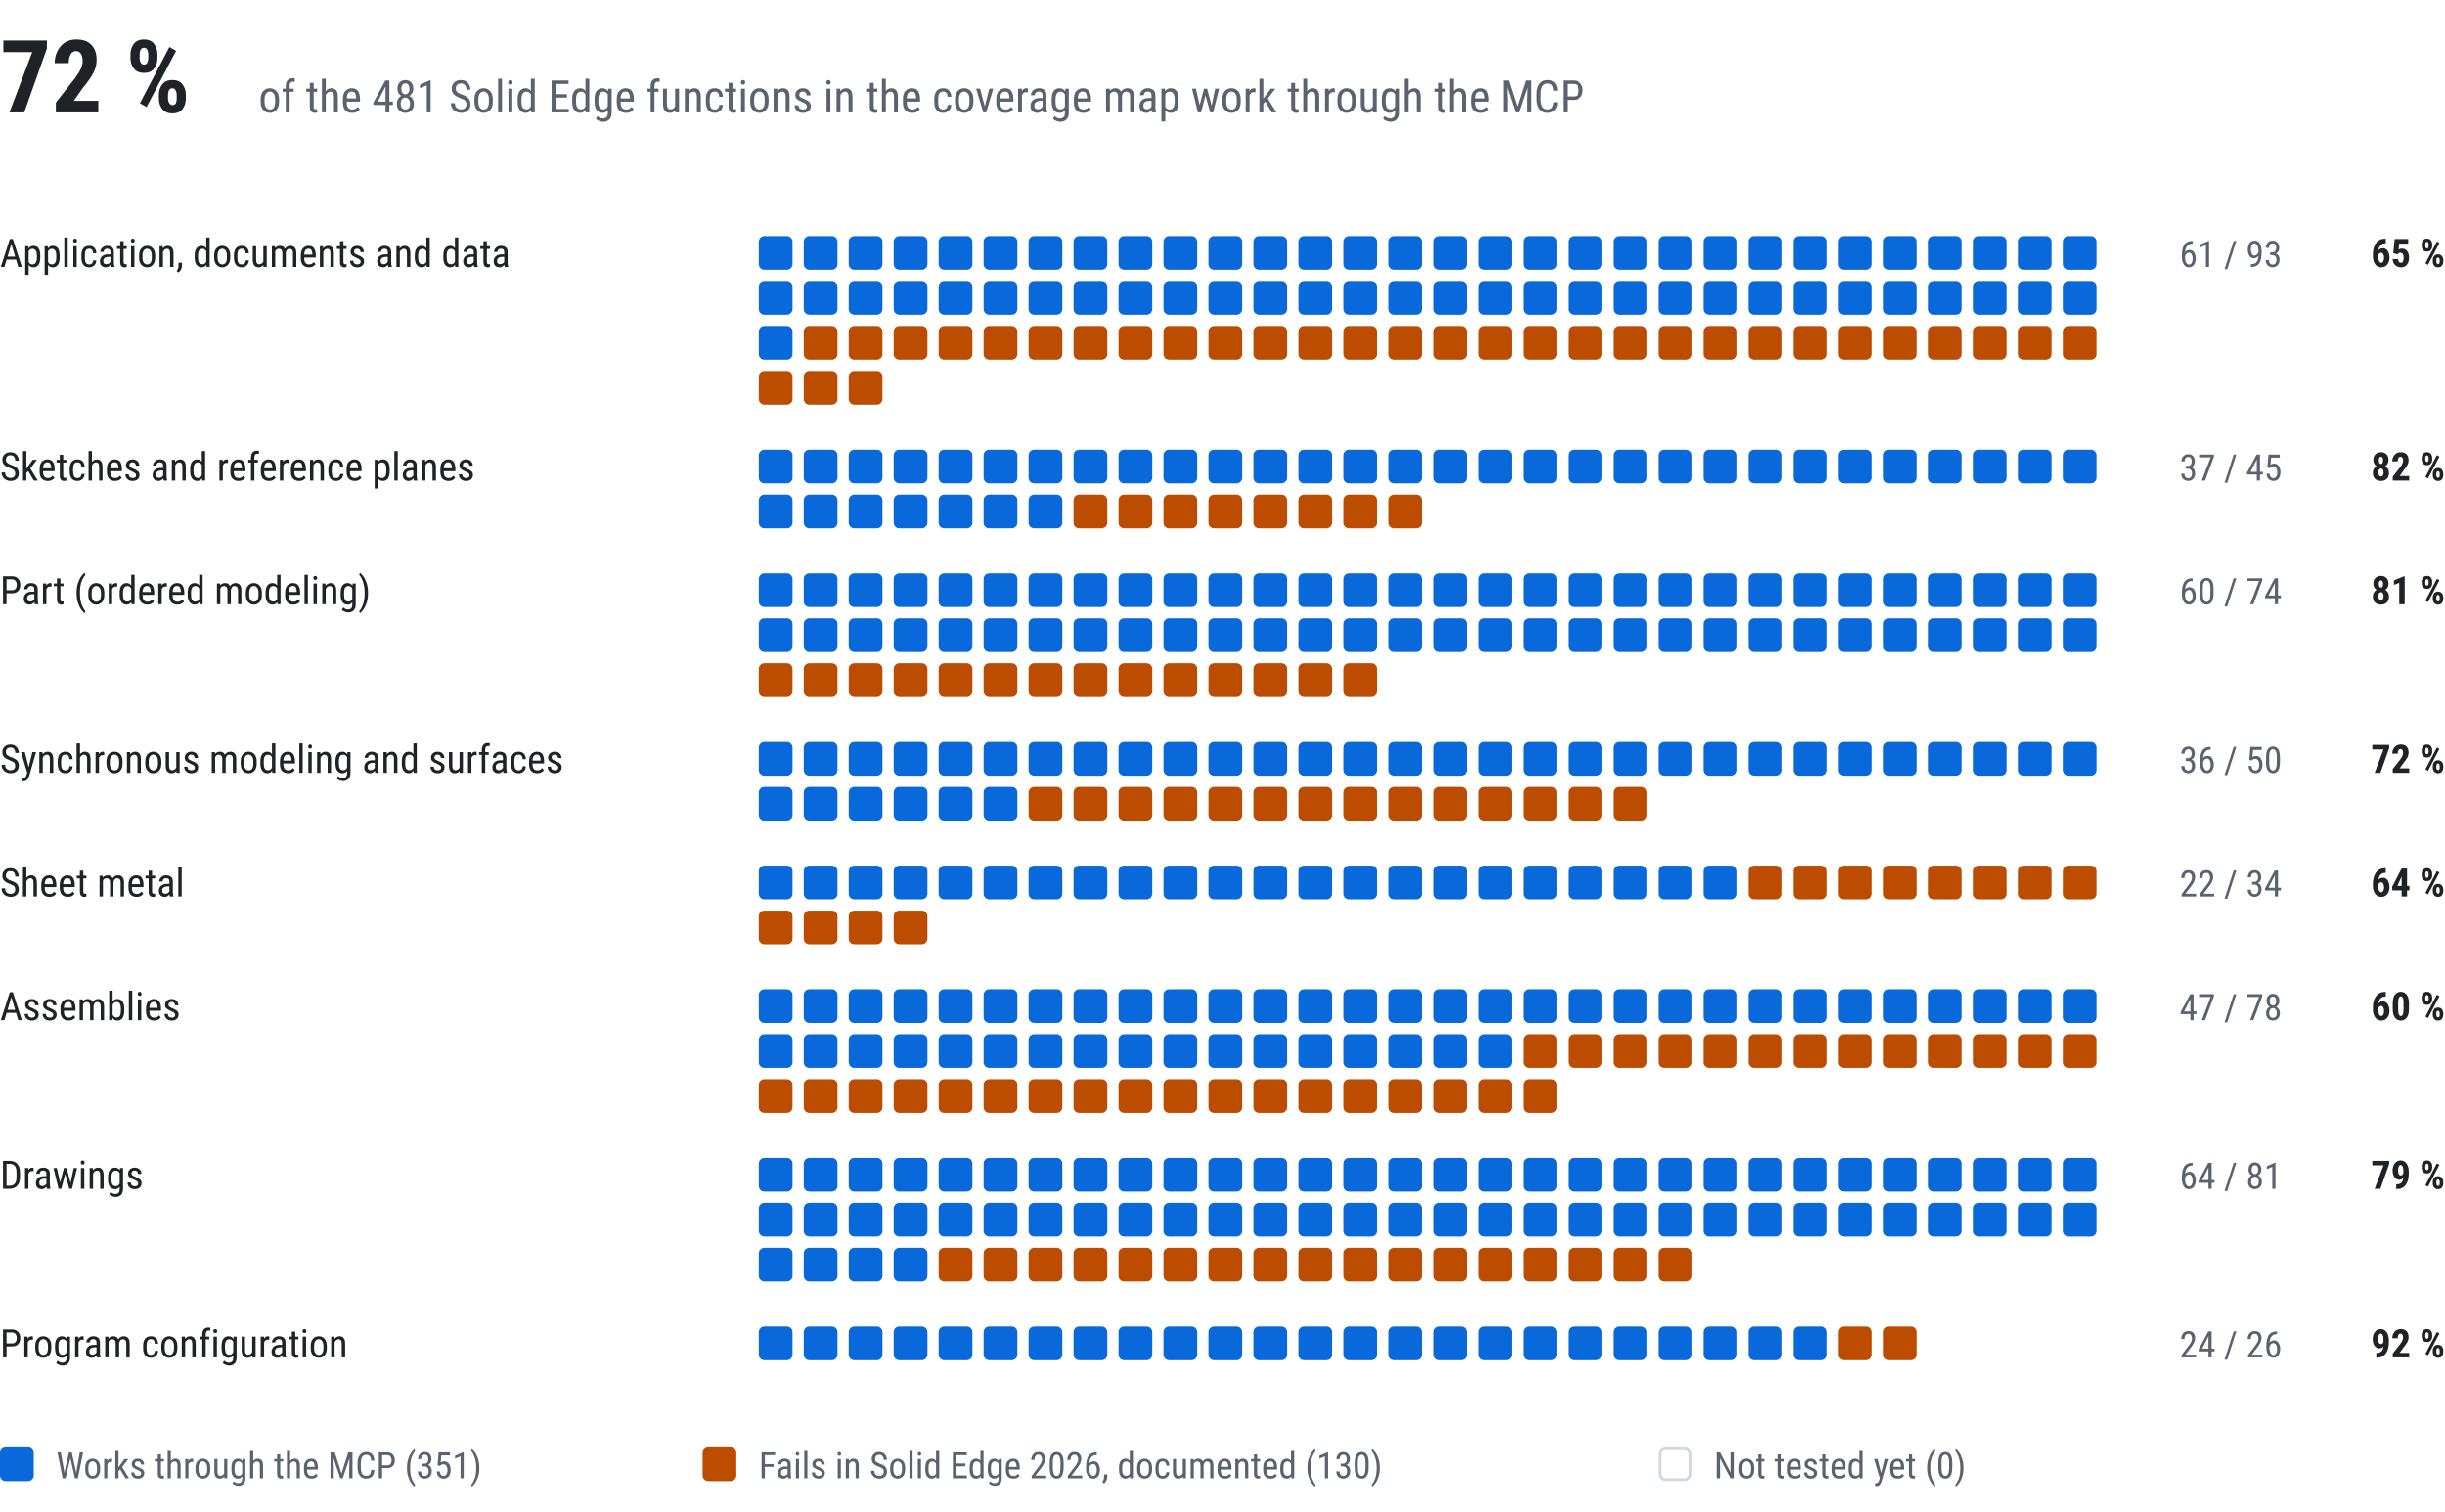
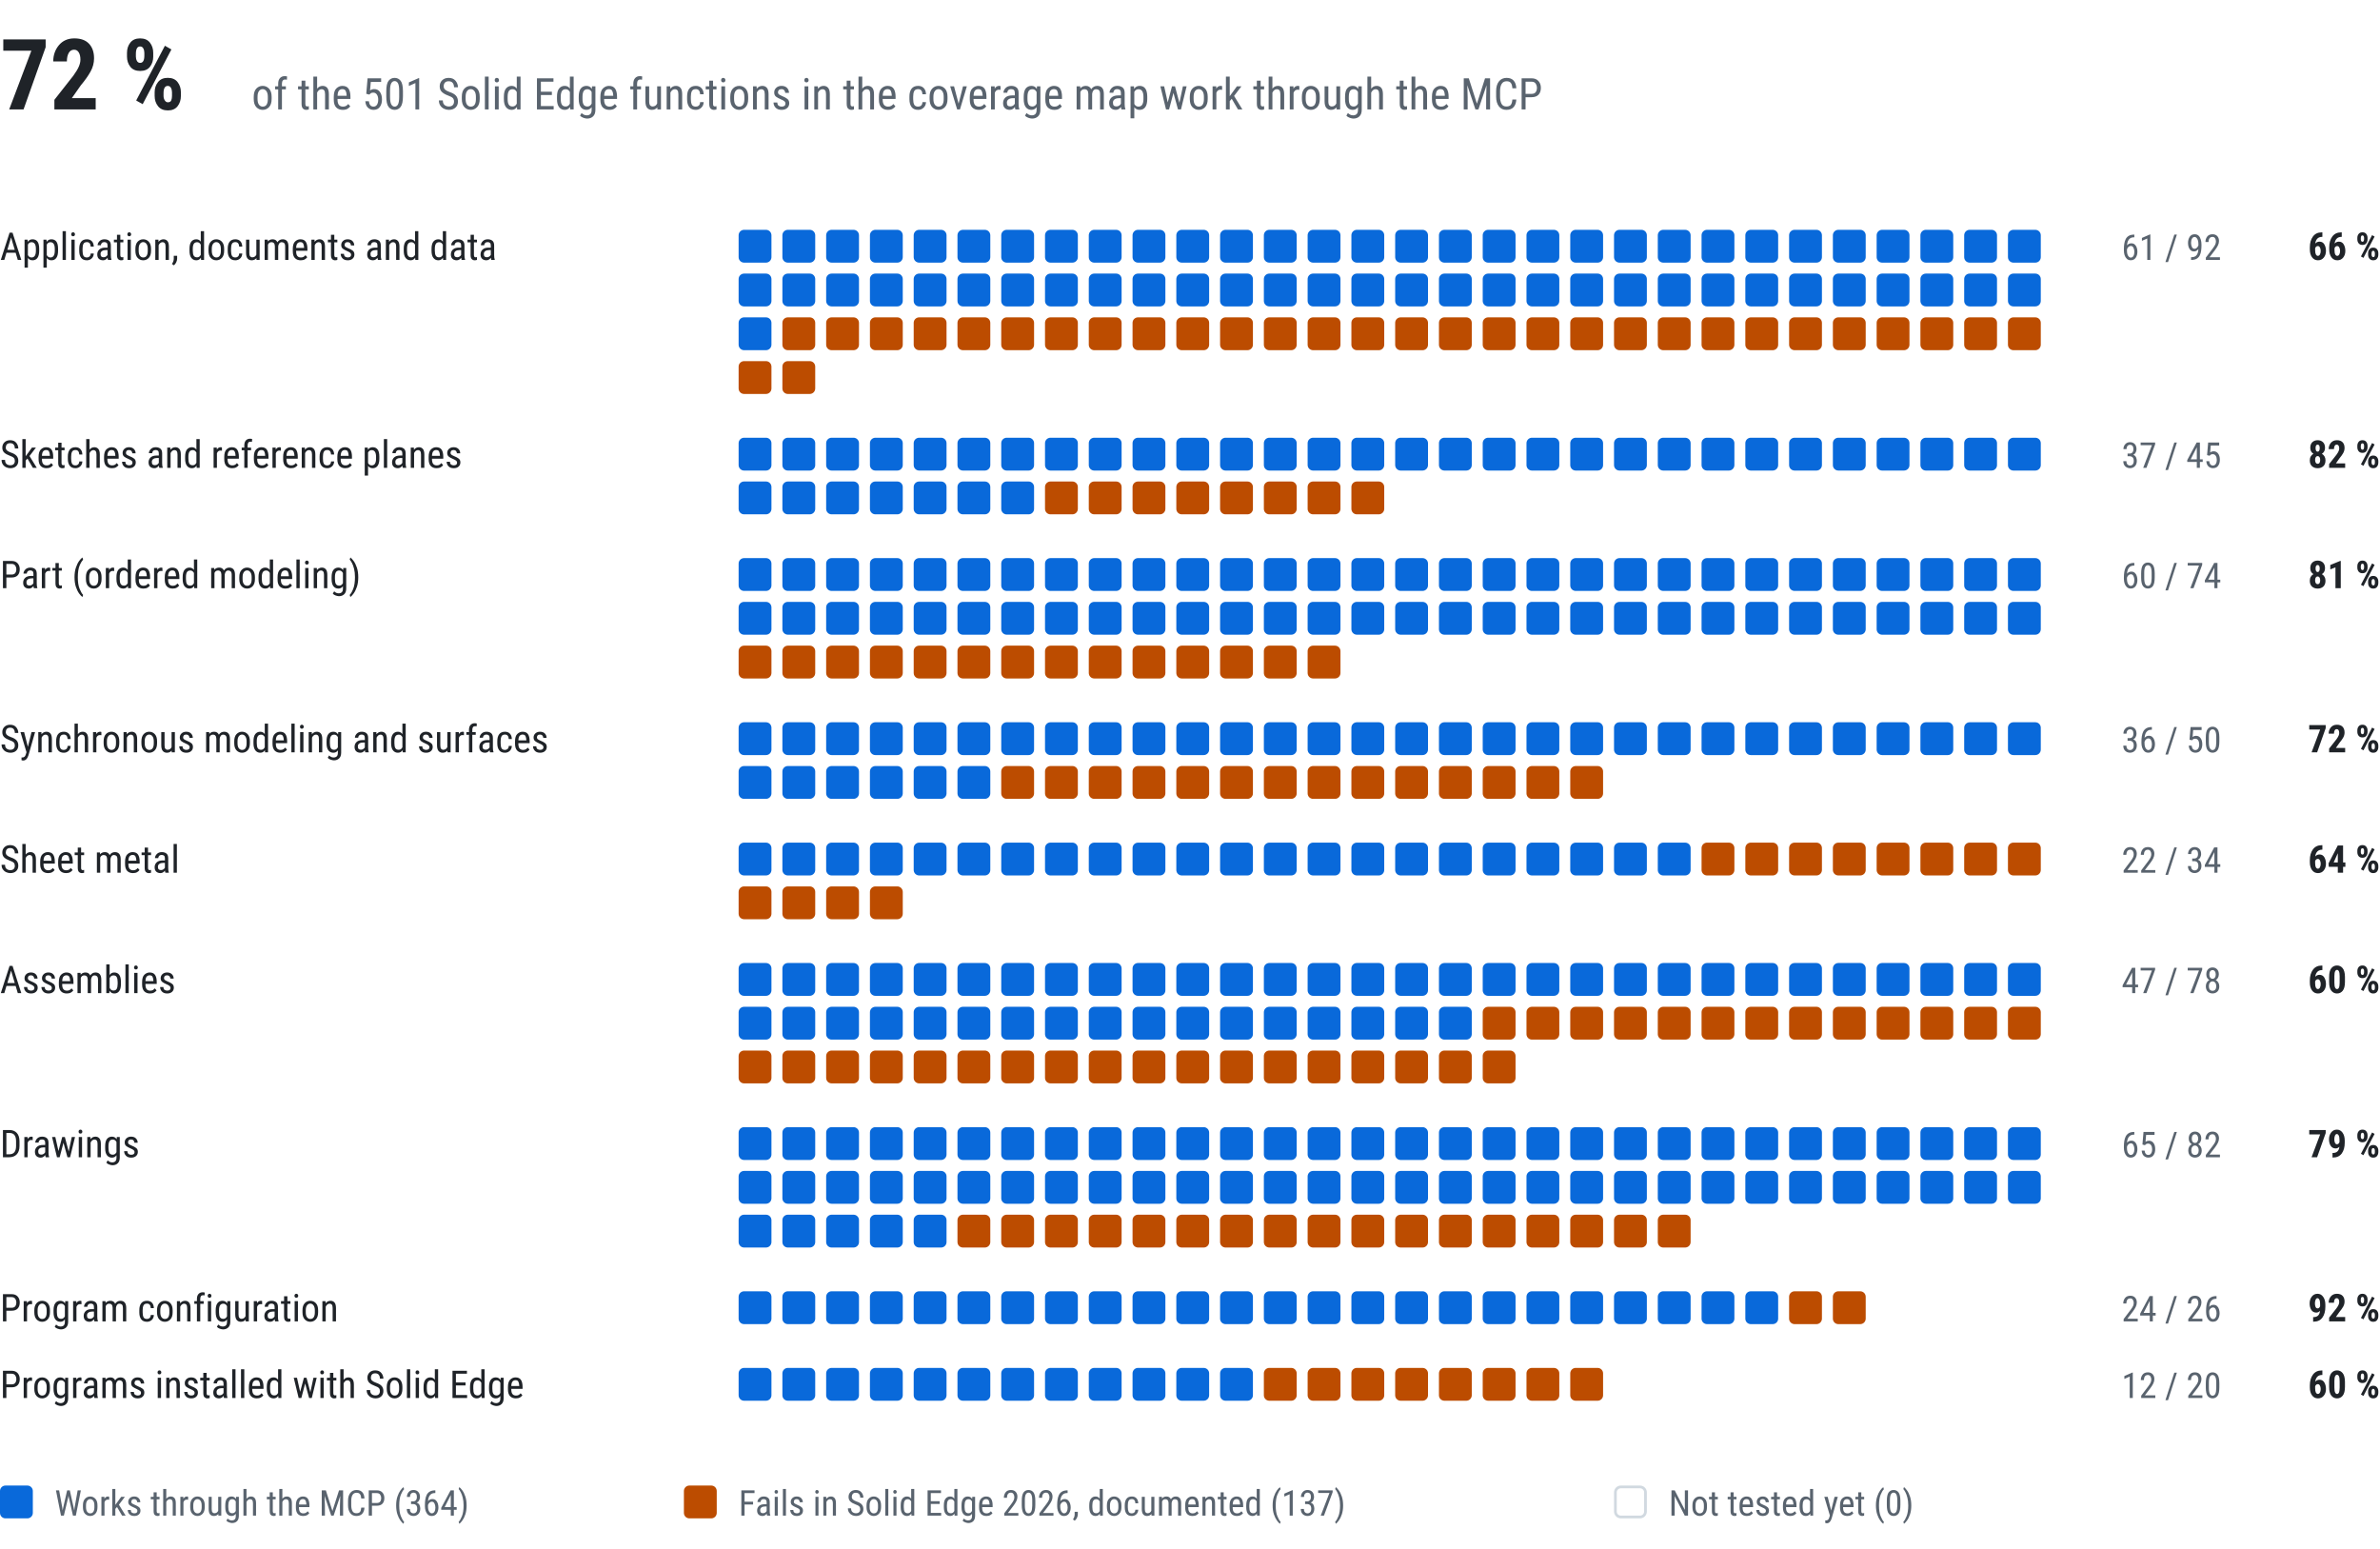
- <svg xmlns="http://www.w3.org/2000/svg" width="870" height="538" viewBox="0 0 870 538" role="img" aria-labelledby="title desc">
+ <svg xmlns="http://www.w3.org/2000/svg" width="870" height="566" viewBox="0 0 870 566" role="img" aria-labelledby="title desc">
  <g font-family="Bahnschrift, 'DIN Alternate', 'DIN 1451', D-DIN, Barlow, 'Roboto Condensed', 'Arial Narrow', sans-serif">
    <text x="0" y="40" font-size="36" font-weight="600" fill="#1f2328">72 %</text>
-     <text x="92" y="40" font-size="16" fill="#59636e">of the 481 Solid Edge functions in the coverage map work through the MCP</text>
+     <text x="92" y="40" font-size="16" fill="#59636e">of the 501 Solid Edge functions in the coverage map work through the MCP</text>
    <text x="0" y="95" font-size="14" fill="#1f2328">Application, documents and data</text>
    <rect x="270" y="84" width="12" height="12" rx="2" fill="#0969da" />
    <rect x="286" y="84" width="12" height="12" rx="2" fill="#0969da" />
    <rect x="302" y="84" width="12" height="12" rx="2" fill="#0969da" />
    <rect x="318" y="84" width="12" height="12" rx="2" fill="#0969da" />
    <rect x="334" y="84" width="12" height="12" rx="2" fill="#0969da" />
    <rect x="350" y="84" width="12" height="12" rx="2" fill="#0969da" />
    <rect x="366" y="84" width="12" height="12" rx="2" fill="#0969da" />
    <rect x="382" y="84" width="12" height="12" rx="2" fill="#0969da" />
    <rect x="398" y="84" width="12" height="12" rx="2" fill="#0969da" />
    <rect x="414" y="84" width="12" height="12" rx="2" fill="#0969da" />
    <rect x="430" y="84" width="12" height="12" rx="2" fill="#0969da" />
    <rect x="446" y="84" width="12" height="12" rx="2" fill="#0969da" />
    <rect x="462" y="84" width="12" height="12" rx="2" fill="#0969da" />
    <rect x="478" y="84" width="12" height="12" rx="2" fill="#0969da" />
    <rect x="494" y="84" width="12" height="12" rx="2" fill="#0969da" />
    <rect x="510" y="84" width="12" height="12" rx="2" fill="#0969da" />
    <rect x="526" y="84" width="12" height="12" rx="2" fill="#0969da" />
    <rect x="542" y="84" width="12" height="12" rx="2" fill="#0969da" />
    <rect x="558" y="84" width="12" height="12" rx="2" fill="#0969da" />
    <rect x="574" y="84" width="12" height="12" rx="2" fill="#0969da" />
    <rect x="590" y="84" width="12" height="12" rx="2" fill="#0969da" />
    <rect x="606" y="84" width="12" height="12" rx="2" fill="#0969da" />
    <rect x="622" y="84" width="12" height="12" rx="2" fill="#0969da" />
    <rect x="638" y="84" width="12" height="12" rx="2" fill="#0969da" />
    <rect x="654" y="84" width="12" height="12" rx="2" fill="#0969da" />
    <rect x="670" y="84" width="12" height="12" rx="2" fill="#0969da" />
    <rect x="686" y="84" width="12" height="12" rx="2" fill="#0969da" />
    <rect x="702" y="84" width="12" height="12" rx="2" fill="#0969da" />
    <rect x="718" y="84" width="12" height="12" rx="2" fill="#0969da" />
    <rect x="734" y="84" width="12" height="12" rx="2" fill="#0969da" />
    <rect x="270" y="100" width="12" height="12" rx="2" fill="#0969da" />
    <rect x="286" y="100" width="12" height="12" rx="2" fill="#0969da" />
    <rect x="302" y="100" width="12" height="12" rx="2" fill="#0969da" />
    <rect x="318" y="100" width="12" height="12" rx="2" fill="#0969da" />
    <rect x="334" y="100" width="12" height="12" rx="2" fill="#0969da" />
    <rect x="350" y="100" width="12" height="12" rx="2" fill="#0969da" />
    <rect x="366" y="100" width="12" height="12" rx="2" fill="#0969da" />
    <rect x="382" y="100" width="12" height="12" rx="2" fill="#0969da" />
    <rect x="398" y="100" width="12" height="12" rx="2" fill="#0969da" />
    <rect x="414" y="100" width="12" height="12" rx="2" fill="#0969da" />
    <rect x="430" y="100" width="12" height="12" rx="2" fill="#0969da" />
    <rect x="446" y="100" width="12" height="12" rx="2" fill="#0969da" />
    <rect x="462" y="100" width="12" height="12" rx="2" fill="#0969da" />
    <rect x="478" y="100" width="12" height="12" rx="2" fill="#0969da" />
    <rect x="494" y="100" width="12" height="12" rx="2" fill="#0969da" />
    <rect x="510" y="100" width="12" height="12" rx="2" fill="#0969da" />
    <rect x="526" y="100" width="12" height="12" rx="2" fill="#0969da" />
    <rect x="542" y="100" width="12" height="12" rx="2" fill="#0969da" />
    <rect x="558" y="100" width="12" height="12" rx="2" fill="#0969da" />
    <rect x="574" y="100" width="12" height="12" rx="2" fill="#0969da" />
    <rect x="590" y="100" width="12" height="12" rx="2" fill="#0969da" />
    <rect x="606" y="100" width="12" height="12" rx="2" fill="#0969da" />
    <rect x="622" y="100" width="12" height="12" rx="2" fill="#0969da" />
    <rect x="638" y="100" width="12" height="12" rx="2" fill="#0969da" />
    <rect x="654" y="100" width="12" height="12" rx="2" fill="#0969da" />
    <rect x="670" y="100" width="12" height="12" rx="2" fill="#0969da" />
    <rect x="686" y="100" width="12" height="12" rx="2" fill="#0969da" />
    <rect x="702" y="100" width="12" height="12" rx="2" fill="#0969da" />
    <rect x="718" y="100" width="12" height="12" rx="2" fill="#0969da" />
    <rect x="734" y="100" width="12" height="12" rx="2" fill="#0969da" />
    <rect x="270" y="116" width="12" height="12" rx="2" fill="#0969da" />
    <rect x="286" y="116" width="12" height="12" rx="2" fill="#bc4c00" />
    <rect x="302" y="116" width="12" height="12" rx="2" fill="#bc4c00" />
    <rect x="318" y="116" width="12" height="12" rx="2" fill="#bc4c00" />
    <rect x="334" y="116" width="12" height="12" rx="2" fill="#bc4c00" />
    <rect x="350" y="116" width="12" height="12" rx="2" fill="#bc4c00" />
    <rect x="366" y="116" width="12" height="12" rx="2" fill="#bc4c00" />
    <rect x="382" y="116" width="12" height="12" rx="2" fill="#bc4c00" />
    <rect x="398" y="116" width="12" height="12" rx="2" fill="#bc4c00" />
    <rect x="414" y="116" width="12" height="12" rx="2" fill="#bc4c00" />
    <rect x="430" y="116" width="12" height="12" rx="2" fill="#bc4c00" />
    <rect x="446" y="116" width="12" height="12" rx="2" fill="#bc4c00" />
    <rect x="462" y="116" width="12" height="12" rx="2" fill="#bc4c00" />
    <rect x="478" y="116" width="12" height="12" rx="2" fill="#bc4c00" />
    <rect x="494" y="116" width="12" height="12" rx="2" fill="#bc4c00" />
    <rect x="510" y="116" width="12" height="12" rx="2" fill="#bc4c00" />
    <rect x="526" y="116" width="12" height="12" rx="2" fill="#bc4c00" />
    <rect x="542" y="116" width="12" height="12" rx="2" fill="#bc4c00" />
    <rect x="558" y="116" width="12" height="12" rx="2" fill="#bc4c00" />
    <rect x="574" y="116" width="12" height="12" rx="2" fill="#bc4c00" />
    <rect x="590" y="116" width="12" height="12" rx="2" fill="#bc4c00" />
    <rect x="606" y="116" width="12" height="12" rx="2" fill="#bc4c00" />
    <rect x="622" y="116" width="12" height="12" rx="2" fill="#bc4c00" />
    <rect x="638" y="116" width="12" height="12" rx="2" fill="#bc4c00" />
    <rect x="654" y="116" width="12" height="12" rx="2" fill="#bc4c00" />
    <rect x="670" y="116" width="12" height="12" rx="2" fill="#bc4c00" />
    <rect x="686" y="116" width="12" height="12" rx="2" fill="#bc4c00" />
    <rect x="702" y="116" width="12" height="12" rx="2" fill="#bc4c00" />
    <rect x="718" y="116" width="12" height="12" rx="2" fill="#bc4c00" />
    <rect x="734" y="116" width="12" height="12" rx="2" fill="#bc4c00" />
    <rect x="270" y="132" width="12" height="12" rx="2" fill="#bc4c00" />
    <rect x="286" y="132" width="12" height="12" rx="2" fill="#bc4c00" />
-     <rect x="302" y="132" width="12" height="12" rx="2" fill="#bc4c00" />
-     <text x="812" y="95" font-size="13" text-anchor="end" fill="#59636e">61 / 93</text>
-     <text x="870" y="95" font-size="14" font-weight="600" text-anchor="end" fill="#1f2328">65 %</text>
+     <text x="812" y="95" font-size="13" text-anchor="end" fill="#59636e">61 / 92</text>
+     <text x="870" y="95" font-size="14" font-weight="600" text-anchor="end" fill="#1f2328">66 %</text>
    <text x="0" y="171" font-size="14" fill="#1f2328">Sketches and reference planes</text>
    <rect x="270" y="160" width="12" height="12" rx="2" fill="#0969da" />
    <rect x="286" y="160" width="12" height="12" rx="2" fill="#0969da" />
    <rect x="302" y="160" width="12" height="12" rx="2" fill="#0969da" />
    <rect x="318" y="160" width="12" height="12" rx="2" fill="#0969da" />
    <rect x="334" y="160" width="12" height="12" rx="2" fill="#0969da" />
    <rect x="350" y="160" width="12" height="12" rx="2" fill="#0969da" />
    <rect x="366" y="160" width="12" height="12" rx="2" fill="#0969da" />
    <rect x="382" y="160" width="12" height="12" rx="2" fill="#0969da" />
    <rect x="398" y="160" width="12" height="12" rx="2" fill="#0969da" />
    <rect x="414" y="160" width="12" height="12" rx="2" fill="#0969da" />
    <rect x="430" y="160" width="12" height="12" rx="2" fill="#0969da" />
    <rect x="446" y="160" width="12" height="12" rx="2" fill="#0969da" />
    <rect x="462" y="160" width="12" height="12" rx="2" fill="#0969da" />
    <rect x="478" y="160" width="12" height="12" rx="2" fill="#0969da" />
    <rect x="494" y="160" width="12" height="12" rx="2" fill="#0969da" />
    <rect x="510" y="160" width="12" height="12" rx="2" fill="#0969da" />
    <rect x="526" y="160" width="12" height="12" rx="2" fill="#0969da" />
    <rect x="542" y="160" width="12" height="12" rx="2" fill="#0969da" />
    <rect x="558" y="160" width="12" height="12" rx="2" fill="#0969da" />
    <rect x="574" y="160" width="12" height="12" rx="2" fill="#0969da" />
    <rect x="590" y="160" width="12" height="12" rx="2" fill="#0969da" />
    <rect x="606" y="160" width="12" height="12" rx="2" fill="#0969da" />
    <rect x="622" y="160" width="12" height="12" rx="2" fill="#0969da" />
    <rect x="638" y="160" width="12" height="12" rx="2" fill="#0969da" />
    <rect x="654" y="160" width="12" height="12" rx="2" fill="#0969da" />
    <rect x="670" y="160" width="12" height="12" rx="2" fill="#0969da" />
    <rect x="686" y="160" width="12" height="12" rx="2" fill="#0969da" />
    <rect x="702" y="160" width="12" height="12" rx="2" fill="#0969da" />
    <rect x="718" y="160" width="12" height="12" rx="2" fill="#0969da" />
    <rect x="734" y="160" width="12" height="12" rx="2" fill="#0969da" />
    <rect x="270" y="176" width="12" height="12" rx="2" fill="#0969da" />
    <rect x="286" y="176" width="12" height="12" rx="2" fill="#0969da" />
    <rect x="302" y="176" width="12" height="12" rx="2" fill="#0969da" />
    <rect x="318" y="176" width="12" height="12" rx="2" fill="#0969da" />
    <rect x="334" y="176" width="12" height="12" rx="2" fill="#0969da" />
    <rect x="350" y="176" width="12" height="12" rx="2" fill="#0969da" />
    <rect x="366" y="176" width="12" height="12" rx="2" fill="#0969da" />
    <rect x="382" y="176" width="12" height="12" rx="2" fill="#bc4c00" />
    <rect x="398" y="176" width="12" height="12" rx="2" fill="#bc4c00" />
    <rect x="414" y="176" width="12" height="12" rx="2" fill="#bc4c00" />
    <rect x="430" y="176" width="12" height="12" rx="2" fill="#bc4c00" />
    <rect x="446" y="176" width="12" height="12" rx="2" fill="#bc4c00" />
    <rect x="462" y="176" width="12" height="12" rx="2" fill="#bc4c00" />
    <rect x="478" y="176" width="12" height="12" rx="2" fill="#bc4c00" />
    <rect x="494" y="176" width="12" height="12" rx="2" fill="#bc4c00" />
    <text x="812" y="171" font-size="13" text-anchor="end" fill="#59636e">37 / 45</text>
    <text x="870" y="171" font-size="14" font-weight="600" text-anchor="end" fill="#1f2328">82 %</text>
    <text x="0" y="215" font-size="14" fill="#1f2328">Part (ordered modeling)</text>
    <rect x="270" y="204" width="12" height="12" rx="2" fill="#0969da" />
    <rect x="286" y="204" width="12" height="12" rx="2" fill="#0969da" />
    <rect x="302" y="204" width="12" height="12" rx="2" fill="#0969da" />
    <rect x="318" y="204" width="12" height="12" rx="2" fill="#0969da" />
    <rect x="334" y="204" width="12" height="12" rx="2" fill="#0969da" />
    <rect x="350" y="204" width="12" height="12" rx="2" fill="#0969da" />
    <rect x="366" y="204" width="12" height="12" rx="2" fill="#0969da" />
    <rect x="382" y="204" width="12" height="12" rx="2" fill="#0969da" />
    <rect x="398" y="204" width="12" height="12" rx="2" fill="#0969da" />
    <rect x="414" y="204" width="12" height="12" rx="2" fill="#0969da" />
    <rect x="430" y="204" width="12" height="12" rx="2" fill="#0969da" />
    <rect x="446" y="204" width="12" height="12" rx="2" fill="#0969da" />
    <rect x="462" y="204" width="12" height="12" rx="2" fill="#0969da" />
    <rect x="478" y="204" width="12" height="12" rx="2" fill="#0969da" />
    <rect x="494" y="204" width="12" height="12" rx="2" fill="#0969da" />
    <rect x="510" y="204" width="12" height="12" rx="2" fill="#0969da" />
    <rect x="526" y="204" width="12" height="12" rx="2" fill="#0969da" />
    <rect x="542" y="204" width="12" height="12" rx="2" fill="#0969da" />
    <rect x="558" y="204" width="12" height="12" rx="2" fill="#0969da" />
    <rect x="574" y="204" width="12" height="12" rx="2" fill="#0969da" />
    <rect x="590" y="204" width="12" height="12" rx="2" fill="#0969da" />
    <rect x="606" y="204" width="12" height="12" rx="2" fill="#0969da" />
    <rect x="622" y="204" width="12" height="12" rx="2" fill="#0969da" />
    <rect x="638" y="204" width="12" height="12" rx="2" fill="#0969da" />
    <rect x="654" y="204" width="12" height="12" rx="2" fill="#0969da" />
    <rect x="670" y="204" width="12" height="12" rx="2" fill="#0969da" />
    <rect x="686" y="204" width="12" height="12" rx="2" fill="#0969da" />
    <rect x="702" y="204" width="12" height="12" rx="2" fill="#0969da" />
    <rect x="718" y="204" width="12" height="12" rx="2" fill="#0969da" />
    <rect x="734" y="204" width="12" height="12" rx="2" fill="#0969da" />
    <rect x="270" y="220" width="12" height="12" rx="2" fill="#0969da" />
    <rect x="286" y="220" width="12" height="12" rx="2" fill="#0969da" />
    <rect x="302" y="220" width="12" height="12" rx="2" fill="#0969da" />
    <rect x="318" y="220" width="12" height="12" rx="2" fill="#0969da" />
    <rect x="334" y="220" width="12" height="12" rx="2" fill="#0969da" />
    <rect x="350" y="220" width="12" height="12" rx="2" fill="#0969da" />
    <rect x="366" y="220" width="12" height="12" rx="2" fill="#0969da" />
    <rect x="382" y="220" width="12" height="12" rx="2" fill="#0969da" />
    <rect x="398" y="220" width="12" height="12" rx="2" fill="#0969da" />
    <rect x="414" y="220" width="12" height="12" rx="2" fill="#0969da" />
    <rect x="430" y="220" width="12" height="12" rx="2" fill="#0969da" />
    <rect x="446" y="220" width="12" height="12" rx="2" fill="#0969da" />
    <rect x="462" y="220" width="12" height="12" rx="2" fill="#0969da" />
    <rect x="478" y="220" width="12" height="12" rx="2" fill="#0969da" />
    <rect x="494" y="220" width="12" height="12" rx="2" fill="#0969da" />
    <rect x="510" y="220" width="12" height="12" rx="2" fill="#0969da" />
    <rect x="526" y="220" width="12" height="12" rx="2" fill="#0969da" />
    <rect x="542" y="220" width="12" height="12" rx="2" fill="#0969da" />
    <rect x="558" y="220" width="12" height="12" rx="2" fill="#0969da" />
    <rect x="574" y="220" width="12" height="12" rx="2" fill="#0969da" />
    <rect x="590" y="220" width="12" height="12" rx="2" fill="#0969da" />
    <rect x="606" y="220" width="12" height="12" rx="2" fill="#0969da" />
    <rect x="622" y="220" width="12" height="12" rx="2" fill="#0969da" />
    <rect x="638" y="220" width="12" height="12" rx="2" fill="#0969da" />
    <rect x="654" y="220" width="12" height="12" rx="2" fill="#0969da" />
    <rect x="670" y="220" width="12" height="12" rx="2" fill="#0969da" />
    <rect x="686" y="220" width="12" height="12" rx="2" fill="#0969da" />
    <rect x="702" y="220" width="12" height="12" rx="2" fill="#0969da" />
    <rect x="718" y="220" width="12" height="12" rx="2" fill="#0969da" />
    <rect x="734" y="220" width="12" height="12" rx="2" fill="#0969da" />
    <rect x="270" y="236" width="12" height="12" rx="2" fill="#bc4c00" />
    <rect x="286" y="236" width="12" height="12" rx="2" fill="#bc4c00" />
    <rect x="302" y="236" width="12" height="12" rx="2" fill="#bc4c00" />
    <rect x="318" y="236" width="12" height="12" rx="2" fill="#bc4c00" />
    <rect x="334" y="236" width="12" height="12" rx="2" fill="#bc4c00" />
    <rect x="350" y="236" width="12" height="12" rx="2" fill="#bc4c00" />
    <rect x="366" y="236" width="12" height="12" rx="2" fill="#bc4c00" />
    <rect x="382" y="236" width="12" height="12" rx="2" fill="#bc4c00" />
    <rect x="398" y="236" width="12" height="12" rx="2" fill="#bc4c00" />
    <rect x="414" y="236" width="12" height="12" rx="2" fill="#bc4c00" />
    <rect x="430" y="236" width="12" height="12" rx="2" fill="#bc4c00" />
    <rect x="446" y="236" width="12" height="12" rx="2" fill="#bc4c00" />
    <rect x="462" y="236" width="12" height="12" rx="2" fill="#bc4c00" />
    <rect x="478" y="236" width="12" height="12" rx="2" fill="#bc4c00" />
    <text x="812" y="215" font-size="13" text-anchor="end" fill="#59636e">60 / 74</text>
    <text x="870" y="215" font-size="14" font-weight="600" text-anchor="end" fill="#1f2328">81 %</text>
    <text x="0" y="275" font-size="14" fill="#1f2328">Synchronous modeling and surfaces</text>
    <rect x="270" y="264" width="12" height="12" rx="2" fill="#0969da" />
    <rect x="286" y="264" width="12" height="12" rx="2" fill="#0969da" />
    <rect x="302" y="264" width="12" height="12" rx="2" fill="#0969da" />
    <rect x="318" y="264" width="12" height="12" rx="2" fill="#0969da" />
    <rect x="334" y="264" width="12" height="12" rx="2" fill="#0969da" />
    <rect x="350" y="264" width="12" height="12" rx="2" fill="#0969da" />
    <rect x="366" y="264" width="12" height="12" rx="2" fill="#0969da" />
    <rect x="382" y="264" width="12" height="12" rx="2" fill="#0969da" />
    <rect x="398" y="264" width="12" height="12" rx="2" fill="#0969da" />
    <rect x="414" y="264" width="12" height="12" rx="2" fill="#0969da" />
    <rect x="430" y="264" width="12" height="12" rx="2" fill="#0969da" />
    <rect x="446" y="264" width="12" height="12" rx="2" fill="#0969da" />
    <rect x="462" y="264" width="12" height="12" rx="2" fill="#0969da" />
    <rect x="478" y="264" width="12" height="12" rx="2" fill="#0969da" />
    <rect x="494" y="264" width="12" height="12" rx="2" fill="#0969da" />
    <rect x="510" y="264" width="12" height="12" rx="2" fill="#0969da" />
    <rect x="526" y="264" width="12" height="12" rx="2" fill="#0969da" />
    <rect x="542" y="264" width="12" height="12" rx="2" fill="#0969da" />
    <rect x="558" y="264" width="12" height="12" rx="2" fill="#0969da" />
    <rect x="574" y="264" width="12" height="12" rx="2" fill="#0969da" />
    <rect x="590" y="264" width="12" height="12" rx="2" fill="#0969da" />
    <rect x="606" y="264" width="12" height="12" rx="2" fill="#0969da" />
    <rect x="622" y="264" width="12" height="12" rx="2" fill="#0969da" />
    <rect x="638" y="264" width="12" height="12" rx="2" fill="#0969da" />
    <rect x="654" y="264" width="12" height="12" rx="2" fill="#0969da" />
    <rect x="670" y="264" width="12" height="12" rx="2" fill="#0969da" />
    <rect x="686" y="264" width="12" height="12" rx="2" fill="#0969da" />
    <rect x="702" y="264" width="12" height="12" rx="2" fill="#0969da" />
    <rect x="718" y="264" width="12" height="12" rx="2" fill="#0969da" />
    <rect x="734" y="264" width="12" height="12" rx="2" fill="#0969da" />
    <rect x="270" y="280" width="12" height="12" rx="2" fill="#0969da" />
    <rect x="286" y="280" width="12" height="12" rx="2" fill="#0969da" />
    <rect x="302" y="280" width="12" height="12" rx="2" fill="#0969da" />
    <rect x="318" y="280" width="12" height="12" rx="2" fill="#0969da" />
    <rect x="334" y="280" width="12" height="12" rx="2" fill="#0969da" />
    <rect x="350" y="280" width="12" height="12" rx="2" fill="#0969da" />
    <rect x="366" y="280" width="12" height="12" rx="2" fill="#bc4c00" />
    <rect x="382" y="280" width="12" height="12" rx="2" fill="#bc4c00" />
    <rect x="398" y="280" width="12" height="12" rx="2" fill="#bc4c00" />
    <rect x="414" y="280" width="12" height="12" rx="2" fill="#bc4c00" />
    <rect x="430" y="280" width="12" height="12" rx="2" fill="#bc4c00" />
    <rect x="446" y="280" width="12" height="12" rx="2" fill="#bc4c00" />
    <rect x="462" y="280" width="12" height="12" rx="2" fill="#bc4c00" />
    <rect x="478" y="280" width="12" height="12" rx="2" fill="#bc4c00" />
    <rect x="494" y="280" width="12" height="12" rx="2" fill="#bc4c00" />
    <rect x="510" y="280" width="12" height="12" rx="2" fill="#bc4c00" />
    <rect x="526" y="280" width="12" height="12" rx="2" fill="#bc4c00" />
    <rect x="542" y="280" width="12" height="12" rx="2" fill="#bc4c00" />
    <rect x="558" y="280" width="12" height="12" rx="2" fill="#bc4c00" />
    <rect x="574" y="280" width="12" height="12" rx="2" fill="#bc4c00" />
    <text x="812" y="275" font-size="13" text-anchor="end" fill="#59636e">36 / 50</text>
    <text x="870" y="275" font-size="14" font-weight="600" text-anchor="end" fill="#1f2328">72 %</text>
    <text x="0" y="319" font-size="14" fill="#1f2328">Sheet metal</text>
    <rect x="270" y="308" width="12" height="12" rx="2" fill="#0969da" />
    <rect x="286" y="308" width="12" height="12" rx="2" fill="#0969da" />
    <rect x="302" y="308" width="12" height="12" rx="2" fill="#0969da" />
    <rect x="318" y="308" width="12" height="12" rx="2" fill="#0969da" />
    <rect x="334" y="308" width="12" height="12" rx="2" fill="#0969da" />
    <rect x="350" y="308" width="12" height="12" rx="2" fill="#0969da" />
    <rect x="366" y="308" width="12" height="12" rx="2" fill="#0969da" />
    <rect x="382" y="308" width="12" height="12" rx="2" fill="#0969da" />
    <rect x="398" y="308" width="12" height="12" rx="2" fill="#0969da" />
    <rect x="414" y="308" width="12" height="12" rx="2" fill="#0969da" />
    <rect x="430" y="308" width="12" height="12" rx="2" fill="#0969da" />
    <rect x="446" y="308" width="12" height="12" rx="2" fill="#0969da" />
    <rect x="462" y="308" width="12" height="12" rx="2" fill="#0969da" />
    <rect x="478" y="308" width="12" height="12" rx="2" fill="#0969da" />
    <rect x="494" y="308" width="12" height="12" rx="2" fill="#0969da" />
    <rect x="510" y="308" width="12" height="12" rx="2" fill="#0969da" />
    <rect x="526" y="308" width="12" height="12" rx="2" fill="#0969da" />
    <rect x="542" y="308" width="12" height="12" rx="2" fill="#0969da" />
    <rect x="558" y="308" width="12" height="12" rx="2" fill="#0969da" />
    <rect x="574" y="308" width="12" height="12" rx="2" fill="#0969da" />
    <rect x="590" y="308" width="12" height="12" rx="2" fill="#0969da" />
    <rect x="606" y="308" width="12" height="12" rx="2" fill="#0969da" />
    <rect x="622" y="308" width="12" height="12" rx="2" fill="#bc4c00" />
    <rect x="638" y="308" width="12" height="12" rx="2" fill="#bc4c00" />
    <rect x="654" y="308" width="12" height="12" rx="2" fill="#bc4c00" />
    <rect x="670" y="308" width="12" height="12" rx="2" fill="#bc4c00" />
    <rect x="686" y="308" width="12" height="12" rx="2" fill="#bc4c00" />
    <rect x="702" y="308" width="12" height="12" rx="2" fill="#bc4c00" />
    <rect x="718" y="308" width="12" height="12" rx="2" fill="#bc4c00" />
    <rect x="734" y="308" width="12" height="12" rx="2" fill="#bc4c00" />
    <rect x="270" y="324" width="12" height="12" rx="2" fill="#bc4c00" />
    <rect x="286" y="324" width="12" height="12" rx="2" fill="#bc4c00" />
    <rect x="302" y="324" width="12" height="12" rx="2" fill="#bc4c00" />
    <rect x="318" y="324" width="12" height="12" rx="2" fill="#bc4c00" />
    <text x="812" y="319" font-size="13" text-anchor="end" fill="#59636e">22 / 34</text>
    <text x="870" y="319" font-size="14" font-weight="600" text-anchor="end" fill="#1f2328">64 %</text>
    <text x="0" y="363" font-size="14" fill="#1f2328">Assemblies</text>
    <rect x="270" y="352" width="12" height="12" rx="2" fill="#0969da" />
    <rect x="286" y="352" width="12" height="12" rx="2" fill="#0969da" />
    <rect x="302" y="352" width="12" height="12" rx="2" fill="#0969da" />
    <rect x="318" y="352" width="12" height="12" rx="2" fill="#0969da" />
    <rect x="334" y="352" width="12" height="12" rx="2" fill="#0969da" />
    <rect x="350" y="352" width="12" height="12" rx="2" fill="#0969da" />
    <rect x="366" y="352" width="12" height="12" rx="2" fill="#0969da" />
    <rect x="382" y="352" width="12" height="12" rx="2" fill="#0969da" />
    <rect x="398" y="352" width="12" height="12" rx="2" fill="#0969da" />
    <rect x="414" y="352" width="12" height="12" rx="2" fill="#0969da" />
    <rect x="430" y="352" width="12" height="12" rx="2" fill="#0969da" />
    <rect x="446" y="352" width="12" height="12" rx="2" fill="#0969da" />
    <rect x="462" y="352" width="12" height="12" rx="2" fill="#0969da" />
    <rect x="478" y="352" width="12" height="12" rx="2" fill="#0969da" />
    <rect x="494" y="352" width="12" height="12" rx="2" fill="#0969da" />
    <rect x="510" y="352" width="12" height="12" rx="2" fill="#0969da" />
    <rect x="526" y="352" width="12" height="12" rx="2" fill="#0969da" />
    <rect x="542" y="352" width="12" height="12" rx="2" fill="#0969da" />
    <rect x="558" y="352" width="12" height="12" rx="2" fill="#0969da" />
    <rect x="574" y="352" width="12" height="12" rx="2" fill="#0969da" />
    <rect x="590" y="352" width="12" height="12" rx="2" fill="#0969da" />
    <rect x="606" y="352" width="12" height="12" rx="2" fill="#0969da" />
    <rect x="622" y="352" width="12" height="12" rx="2" fill="#0969da" />
    <rect x="638" y="352" width="12" height="12" rx="2" fill="#0969da" />
    <rect x="654" y="352" width="12" height="12" rx="2" fill="#0969da" />
    <rect x="670" y="352" width="12" height="12" rx="2" fill="#0969da" />
    <rect x="686" y="352" width="12" height="12" rx="2" fill="#0969da" />
    <rect x="702" y="352" width="12" height="12" rx="2" fill="#0969da" />
    <rect x="718" y="352" width="12" height="12" rx="2" fill="#0969da" />
    <rect x="734" y="352" width="12" height="12" rx="2" fill="#0969da" />
    <rect x="270" y="368" width="12" height="12" rx="2" fill="#0969da" />
    <rect x="286" y="368" width="12" height="12" rx="2" fill="#0969da" />
    <rect x="302" y="368" width="12" height="12" rx="2" fill="#0969da" />
    <rect x="318" y="368" width="12" height="12" rx="2" fill="#0969da" />
    <rect x="334" y="368" width="12" height="12" rx="2" fill="#0969da" />
    <rect x="350" y="368" width="12" height="12" rx="2" fill="#0969da" />
    <rect x="366" y="368" width="12" height="12" rx="2" fill="#0969da" />
    <rect x="382" y="368" width="12" height="12" rx="2" fill="#0969da" />
    <rect x="398" y="368" width="12" height="12" rx="2" fill="#0969da" />
    <rect x="414" y="368" width="12" height="12" rx="2" fill="#0969da" />
    <rect x="430" y="368" width="12" height="12" rx="2" fill="#0969da" />
    <rect x="446" y="368" width="12" height="12" rx="2" fill="#0969da" />
    <rect x="462" y="368" width="12" height="12" rx="2" fill="#0969da" />
    <rect x="478" y="368" width="12" height="12" rx="2" fill="#0969da" />
    <rect x="494" y="368" width="12" height="12" rx="2" fill="#0969da" />
    <rect x="510" y="368" width="12" height="12" rx="2" fill="#0969da" />
    <rect x="526" y="368" width="12" height="12" rx="2" fill="#0969da" />
    <rect x="542" y="368" width="12" height="12" rx="2" fill="#bc4c00" />
    <rect x="558" y="368" width="12" height="12" rx="2" fill="#bc4c00" />
    <rect x="574" y="368" width="12" height="12" rx="2" fill="#bc4c00" />
    <rect x="590" y="368" width="12" height="12" rx="2" fill="#bc4c00" />
    <rect x="606" y="368" width="12" height="12" rx="2" fill="#bc4c00" />
    <rect x="622" y="368" width="12" height="12" rx="2" fill="#bc4c00" />
    <rect x="638" y="368" width="12" height="12" rx="2" fill="#bc4c00" />
    <rect x="654" y="368" width="12" height="12" rx="2" fill="#bc4c00" />
    <rect x="670" y="368" width="12" height="12" rx="2" fill="#bc4c00" />
    <rect x="686" y="368" width="12" height="12" rx="2" fill="#bc4c00" />
    <rect x="702" y="368" width="12" height="12" rx="2" fill="#bc4c00" />
    <rect x="718" y="368" width="12" height="12" rx="2" fill="#bc4c00" />
    <rect x="734" y="368" width="12" height="12" rx="2" fill="#bc4c00" />
    <rect x="270" y="384" width="12" height="12" rx="2" fill="#bc4c00" />
    <rect x="286" y="384" width="12" height="12" rx="2" fill="#bc4c00" />
    <rect x="302" y="384" width="12" height="12" rx="2" fill="#bc4c00" />
    <rect x="318" y="384" width="12" height="12" rx="2" fill="#bc4c00" />
    <rect x="334" y="384" width="12" height="12" rx="2" fill="#bc4c00" />
    <rect x="350" y="384" width="12" height="12" rx="2" fill="#bc4c00" />
    <rect x="366" y="384" width="12" height="12" rx="2" fill="#bc4c00" />
    <rect x="382" y="384" width="12" height="12" rx="2" fill="#bc4c00" />
    <rect x="398" y="384" width="12" height="12" rx="2" fill="#bc4c00" />
    <rect x="414" y="384" width="12" height="12" rx="2" fill="#bc4c00" />
    <rect x="430" y="384" width="12" height="12" rx="2" fill="#bc4c00" />
    <rect x="446" y="384" width="12" height="12" rx="2" fill="#bc4c00" />
    <rect x="462" y="384" width="12" height="12" rx="2" fill="#bc4c00" />
    <rect x="478" y="384" width="12" height="12" rx="2" fill="#bc4c00" />
    <rect x="494" y="384" width="12" height="12" rx="2" fill="#bc4c00" />
    <rect x="510" y="384" width="12" height="12" rx="2" fill="#bc4c00" />
    <rect x="526" y="384" width="12" height="12" rx="2" fill="#bc4c00" />
    <rect x="542" y="384" width="12" height="12" rx="2" fill="#bc4c00" />
    <text x="812" y="363" font-size="13" text-anchor="end" fill="#59636e">47 / 78</text>
    <text x="870" y="363" font-size="14" font-weight="600" text-anchor="end" fill="#1f2328">60 %</text>
    <text x="0" y="423" font-size="14" fill="#1f2328">Drawings</text>
    <rect x="270" y="412" width="12" height="12" rx="2" fill="#0969da" />
    <rect x="286" y="412" width="12" height="12" rx="2" fill="#0969da" />
    <rect x="302" y="412" width="12" height="12" rx="2" fill="#0969da" />
    <rect x="318" y="412" width="12" height="12" rx="2" fill="#0969da" />
    <rect x="334" y="412" width="12" height="12" rx="2" fill="#0969da" />
    <rect x="350" y="412" width="12" height="12" rx="2" fill="#0969da" />
    <rect x="366" y="412" width="12" height="12" rx="2" fill="#0969da" />
    <rect x="382" y="412" width="12" height="12" rx="2" fill="#0969da" />
    <rect x="398" y="412" width="12" height="12" rx="2" fill="#0969da" />
    <rect x="414" y="412" width="12" height="12" rx="2" fill="#0969da" />
    <rect x="430" y="412" width="12" height="12" rx="2" fill="#0969da" />
    <rect x="446" y="412" width="12" height="12" rx="2" fill="#0969da" />
    <rect x="462" y="412" width="12" height="12" rx="2" fill="#0969da" />
    <rect x="478" y="412" width="12" height="12" rx="2" fill="#0969da" />
    <rect x="494" y="412" width="12" height="12" rx="2" fill="#0969da" />
    <rect x="510" y="412" width="12" height="12" rx="2" fill="#0969da" />
    <rect x="526" y="412" width="12" height="12" rx="2" fill="#0969da" />
    <rect x="542" y="412" width="12" height="12" rx="2" fill="#0969da" />
    <rect x="558" y="412" width="12" height="12" rx="2" fill="#0969da" />
    <rect x="574" y="412" width="12" height="12" rx="2" fill="#0969da" />
    <rect x="590" y="412" width="12" height="12" rx="2" fill="#0969da" />
    <rect x="606" y="412" width="12" height="12" rx="2" fill="#0969da" />
    <rect x="622" y="412" width="12" height="12" rx="2" fill="#0969da" />
    <rect x="638" y="412" width="12" height="12" rx="2" fill="#0969da" />
    <rect x="654" y="412" width="12" height="12" rx="2" fill="#0969da" />
    <rect x="670" y="412" width="12" height="12" rx="2" fill="#0969da" />
    <rect x="686" y="412" width="12" height="12" rx="2" fill="#0969da" />
    <rect x="702" y="412" width="12" height="12" rx="2" fill="#0969da" />
    <rect x="718" y="412" width="12" height="12" rx="2" fill="#0969da" />
    <rect x="734" y="412" width="12" height="12" rx="2" fill="#0969da" />
    <rect x="270" y="428" width="12" height="12" rx="2" fill="#0969da" />
    <rect x="286" y="428" width="12" height="12" rx="2" fill="#0969da" />
    <rect x="302" y="428" width="12" height="12" rx="2" fill="#0969da" />
    <rect x="318" y="428" width="12" height="12" rx="2" fill="#0969da" />
    <rect x="334" y="428" width="12" height="12" rx="2" fill="#0969da" />
    <rect x="350" y="428" width="12" height="12" rx="2" fill="#0969da" />
    <rect x="366" y="428" width="12" height="12" rx="2" fill="#0969da" />
    <rect x="382" y="428" width="12" height="12" rx="2" fill="#0969da" />
    <rect x="398" y="428" width="12" height="12" rx="2" fill="#0969da" />
    <rect x="414" y="428" width="12" height="12" rx="2" fill="#0969da" />
    <rect x="430" y="428" width="12" height="12" rx="2" fill="#0969da" />
    <rect x="446" y="428" width="12" height="12" rx="2" fill="#0969da" />
    <rect x="462" y="428" width="12" height="12" rx="2" fill="#0969da" />
    <rect x="478" y="428" width="12" height="12" rx="2" fill="#0969da" />
    <rect x="494" y="428" width="12" height="12" rx="2" fill="#0969da" />
    <rect x="510" y="428" width="12" height="12" rx="2" fill="#0969da" />
    <rect x="526" y="428" width="12" height="12" rx="2" fill="#0969da" />
    <rect x="542" y="428" width="12" height="12" rx="2" fill="#0969da" />
    <rect x="558" y="428" width="12" height="12" rx="2" fill="#0969da" />
    <rect x="574" y="428" width="12" height="12" rx="2" fill="#0969da" />
    <rect x="590" y="428" width="12" height="12" rx="2" fill="#0969da" />
    <rect x="606" y="428" width="12" height="12" rx="2" fill="#0969da" />
    <rect x="622" y="428" width="12" height="12" rx="2" fill="#0969da" />
    <rect x="638" y="428" width="12" height="12" rx="2" fill="#0969da" />
    <rect x="654" y="428" width="12" height="12" rx="2" fill="#0969da" />
    <rect x="670" y="428" width="12" height="12" rx="2" fill="#0969da" />
    <rect x="686" y="428" width="12" height="12" rx="2" fill="#0969da" />
    <rect x="702" y="428" width="12" height="12" rx="2" fill="#0969da" />
    <rect x="718" y="428" width="12" height="12" rx="2" fill="#0969da" />
    <rect x="734" y="428" width="12" height="12" rx="2" fill="#0969da" />
    <rect x="270" y="444" width="12" height="12" rx="2" fill="#0969da" />
    <rect x="286" y="444" width="12" height="12" rx="2" fill="#0969da" />
    <rect x="302" y="444" width="12" height="12" rx="2" fill="#0969da" />
    <rect x="318" y="444" width="12" height="12" rx="2" fill="#0969da" />
-     <rect x="334" y="444" width="12" height="12" rx="2" fill="#bc4c00" />
+     <rect x="334" y="444" width="12" height="12" rx="2" fill="#0969da" />
    <rect x="350" y="444" width="12" height="12" rx="2" fill="#bc4c00" />
    <rect x="366" y="444" width="12" height="12" rx="2" fill="#bc4c00" />
    <rect x="382" y="444" width="12" height="12" rx="2" fill="#bc4c00" />
    <rect x="398" y="444" width="12" height="12" rx="2" fill="#bc4c00" />
    <rect x="414" y="444" width="12" height="12" rx="2" fill="#bc4c00" />
    <rect x="430" y="444" width="12" height="12" rx="2" fill="#bc4c00" />
    <rect x="446" y="444" width="12" height="12" rx="2" fill="#bc4c00" />
    <rect x="462" y="444" width="12" height="12" rx="2" fill="#bc4c00" />
    <rect x="478" y="444" width="12" height="12" rx="2" fill="#bc4c00" />
    <rect x="494" y="444" width="12" height="12" rx="2" fill="#bc4c00" />
    <rect x="510" y="444" width="12" height="12" rx="2" fill="#bc4c00" />
    <rect x="526" y="444" width="12" height="12" rx="2" fill="#bc4c00" />
    <rect x="542" y="444" width="12" height="12" rx="2" fill="#bc4c00" />
    <rect x="558" y="444" width="12" height="12" rx="2" fill="#bc4c00" />
    <rect x="574" y="444" width="12" height="12" rx="2" fill="#bc4c00" />
    <rect x="590" y="444" width="12" height="12" rx="2" fill="#bc4c00" />
-     <text x="812" y="423" font-size="13" text-anchor="end" fill="#59636e">64 / 81</text>
+     <rect x="606" y="444" width="12" height="12" rx="2" fill="#bc4c00" />
+     <text x="812" y="423" font-size="13" text-anchor="end" fill="#59636e">65 / 82</text>
    <text x="870" y="423" font-size="14" font-weight="600" text-anchor="end" fill="#1f2328">79 %</text>
    <text x="0" y="483" font-size="14" fill="#1f2328">Program configuration</text>
    <rect x="270" y="472" width="12" height="12" rx="2" fill="#0969da" />
    <rect x="286" y="472" width="12" height="12" rx="2" fill="#0969da" />
    <rect x="302" y="472" width="12" height="12" rx="2" fill="#0969da" />
    <rect x="318" y="472" width="12" height="12" rx="2" fill="#0969da" />
    <rect x="334" y="472" width="12" height="12" rx="2" fill="#0969da" />
    <rect x="350" y="472" width="12" height="12" rx="2" fill="#0969da" />
    <rect x="366" y="472" width="12" height="12" rx="2" fill="#0969da" />
    <rect x="382" y="472" width="12" height="12" rx="2" fill="#0969da" />
    <rect x="398" y="472" width="12" height="12" rx="2" fill="#0969da" />
    <rect x="414" y="472" width="12" height="12" rx="2" fill="#0969da" />
    <rect x="430" y="472" width="12" height="12" rx="2" fill="#0969da" />
    <rect x="446" y="472" width="12" height="12" rx="2" fill="#0969da" />
    <rect x="462" y="472" width="12" height="12" rx="2" fill="#0969da" />
    <rect x="478" y="472" width="12" height="12" rx="2" fill="#0969da" />
    <rect x="494" y="472" width="12" height="12" rx="2" fill="#0969da" />
    <rect x="510" y="472" width="12" height="12" rx="2" fill="#0969da" />
    <rect x="526" y="472" width="12" height="12" rx="2" fill="#0969da" />
    <rect x="542" y="472" width="12" height="12" rx="2" fill="#0969da" />
    <rect x="558" y="472" width="12" height="12" rx="2" fill="#0969da" />
    <rect x="574" y="472" width="12" height="12" rx="2" fill="#0969da" />
    <rect x="590" y="472" width="12" height="12" rx="2" fill="#0969da" />
    <rect x="606" y="472" width="12" height="12" rx="2" fill="#0969da" />
    <rect x="622" y="472" width="12" height="12" rx="2" fill="#0969da" />
    <rect x="638" y="472" width="12" height="12" rx="2" fill="#0969da" />
    <rect x="654" y="472" width="12" height="12" rx="2" fill="#bc4c00" />
    <rect x="670" y="472" width="12" height="12" rx="2" fill="#bc4c00" />
    <text x="812" y="483" font-size="13" text-anchor="end" fill="#59636e">24 / 26</text>
    <text x="870" y="483" font-size="14" font-weight="600" text-anchor="end" fill="#1f2328">92 %</text>
-     <rect x="0" y="515" width="12" height="12" rx="2" fill="#0969da" />
-     <text x="20" y="526" font-size="13" fill="#59636e">Works through the MCP (351)</text>
-     <rect x="250" y="515" width="12" height="12" rx="2" fill="#bc4c00" />
-     <text x="270" y="526" font-size="13" fill="#59636e">Fails in Solid Edge 2026, documented (130)</text>
-     <rect x="590.5" y="515.5" width="11" height="11" rx="2" fill="none" stroke="#d1d9e0" />
-     <text x="610" y="526" font-size="13" fill="#59636e">Not tested yet (0)</text>
+     <text x="0" y="511" font-size="14" fill="#1f2328">Programs installed with Solid Edge</text>
+     <rect x="270" y="500" width="12" height="12" rx="2" fill="#0969da" />
+     <rect x="286" y="500" width="12" height="12" rx="2" fill="#0969da" />
+     <rect x="302" y="500" width="12" height="12" rx="2" fill="#0969da" />
+     <rect x="318" y="500" width="12" height="12" rx="2" fill="#0969da" />
+     <rect x="334" y="500" width="12" height="12" rx="2" fill="#0969da" />
+     <rect x="350" y="500" width="12" height="12" rx="2" fill="#0969da" />
+     <rect x="366" y="500" width="12" height="12" rx="2" fill="#0969da" />
+     <rect x="382" y="500" width="12" height="12" rx="2" fill="#0969da" />
+     <rect x="398" y="500" width="12" height="12" rx="2" fill="#0969da" />
+     <rect x="414" y="500" width="12" height="12" rx="2" fill="#0969da" />
+     <rect x="430" y="500" width="12" height="12" rx="2" fill="#0969da" />
+     <rect x="446" y="500" width="12" height="12" rx="2" fill="#0969da" />
+     <rect x="462" y="500" width="12" height="12" rx="2" fill="#bc4c00" />
+     <rect x="478" y="500" width="12" height="12" rx="2" fill="#bc4c00" />
+     <rect x="494" y="500" width="12" height="12" rx="2" fill="#bc4c00" />
+     <rect x="510" y="500" width="12" height="12" rx="2" fill="#bc4c00" />
+     <rect x="526" y="500" width="12" height="12" rx="2" fill="#bc4c00" />
+     <rect x="542" y="500" width="12" height="12" rx="2" fill="#bc4c00" />
+     <rect x="558" y="500" width="12" height="12" rx="2" fill="#bc4c00" />
+     <rect x="574" y="500" width="12" height="12" rx="2" fill="#bc4c00" />
+     <text x="812" y="511" font-size="13" text-anchor="end" fill="#59636e">12 / 20</text>
+     <text x="870" y="511" font-size="14" font-weight="600" text-anchor="end" fill="#1f2328">60 %</text>
+     <rect x="0" y="543" width="12" height="12" rx="2" fill="#0969da" />
+     <text x="20" y="554" font-size="13" fill="#59636e">Works through the MCP (364)</text>
+     <rect x="250" y="543" width="12" height="12" rx="2" fill="#bc4c00" />
+     <text x="270" y="554" font-size="13" fill="#59636e">Fails in Solid Edge 2026, documented (137)</text>
+     <rect x="590.5" y="543.5" width="11" height="11" rx="2" fill="none" stroke="#d1d9e0" />
+     <text x="610" y="554" font-size="13" fill="#59636e">Not tested yet (0)</text>
  </g>
</svg>
